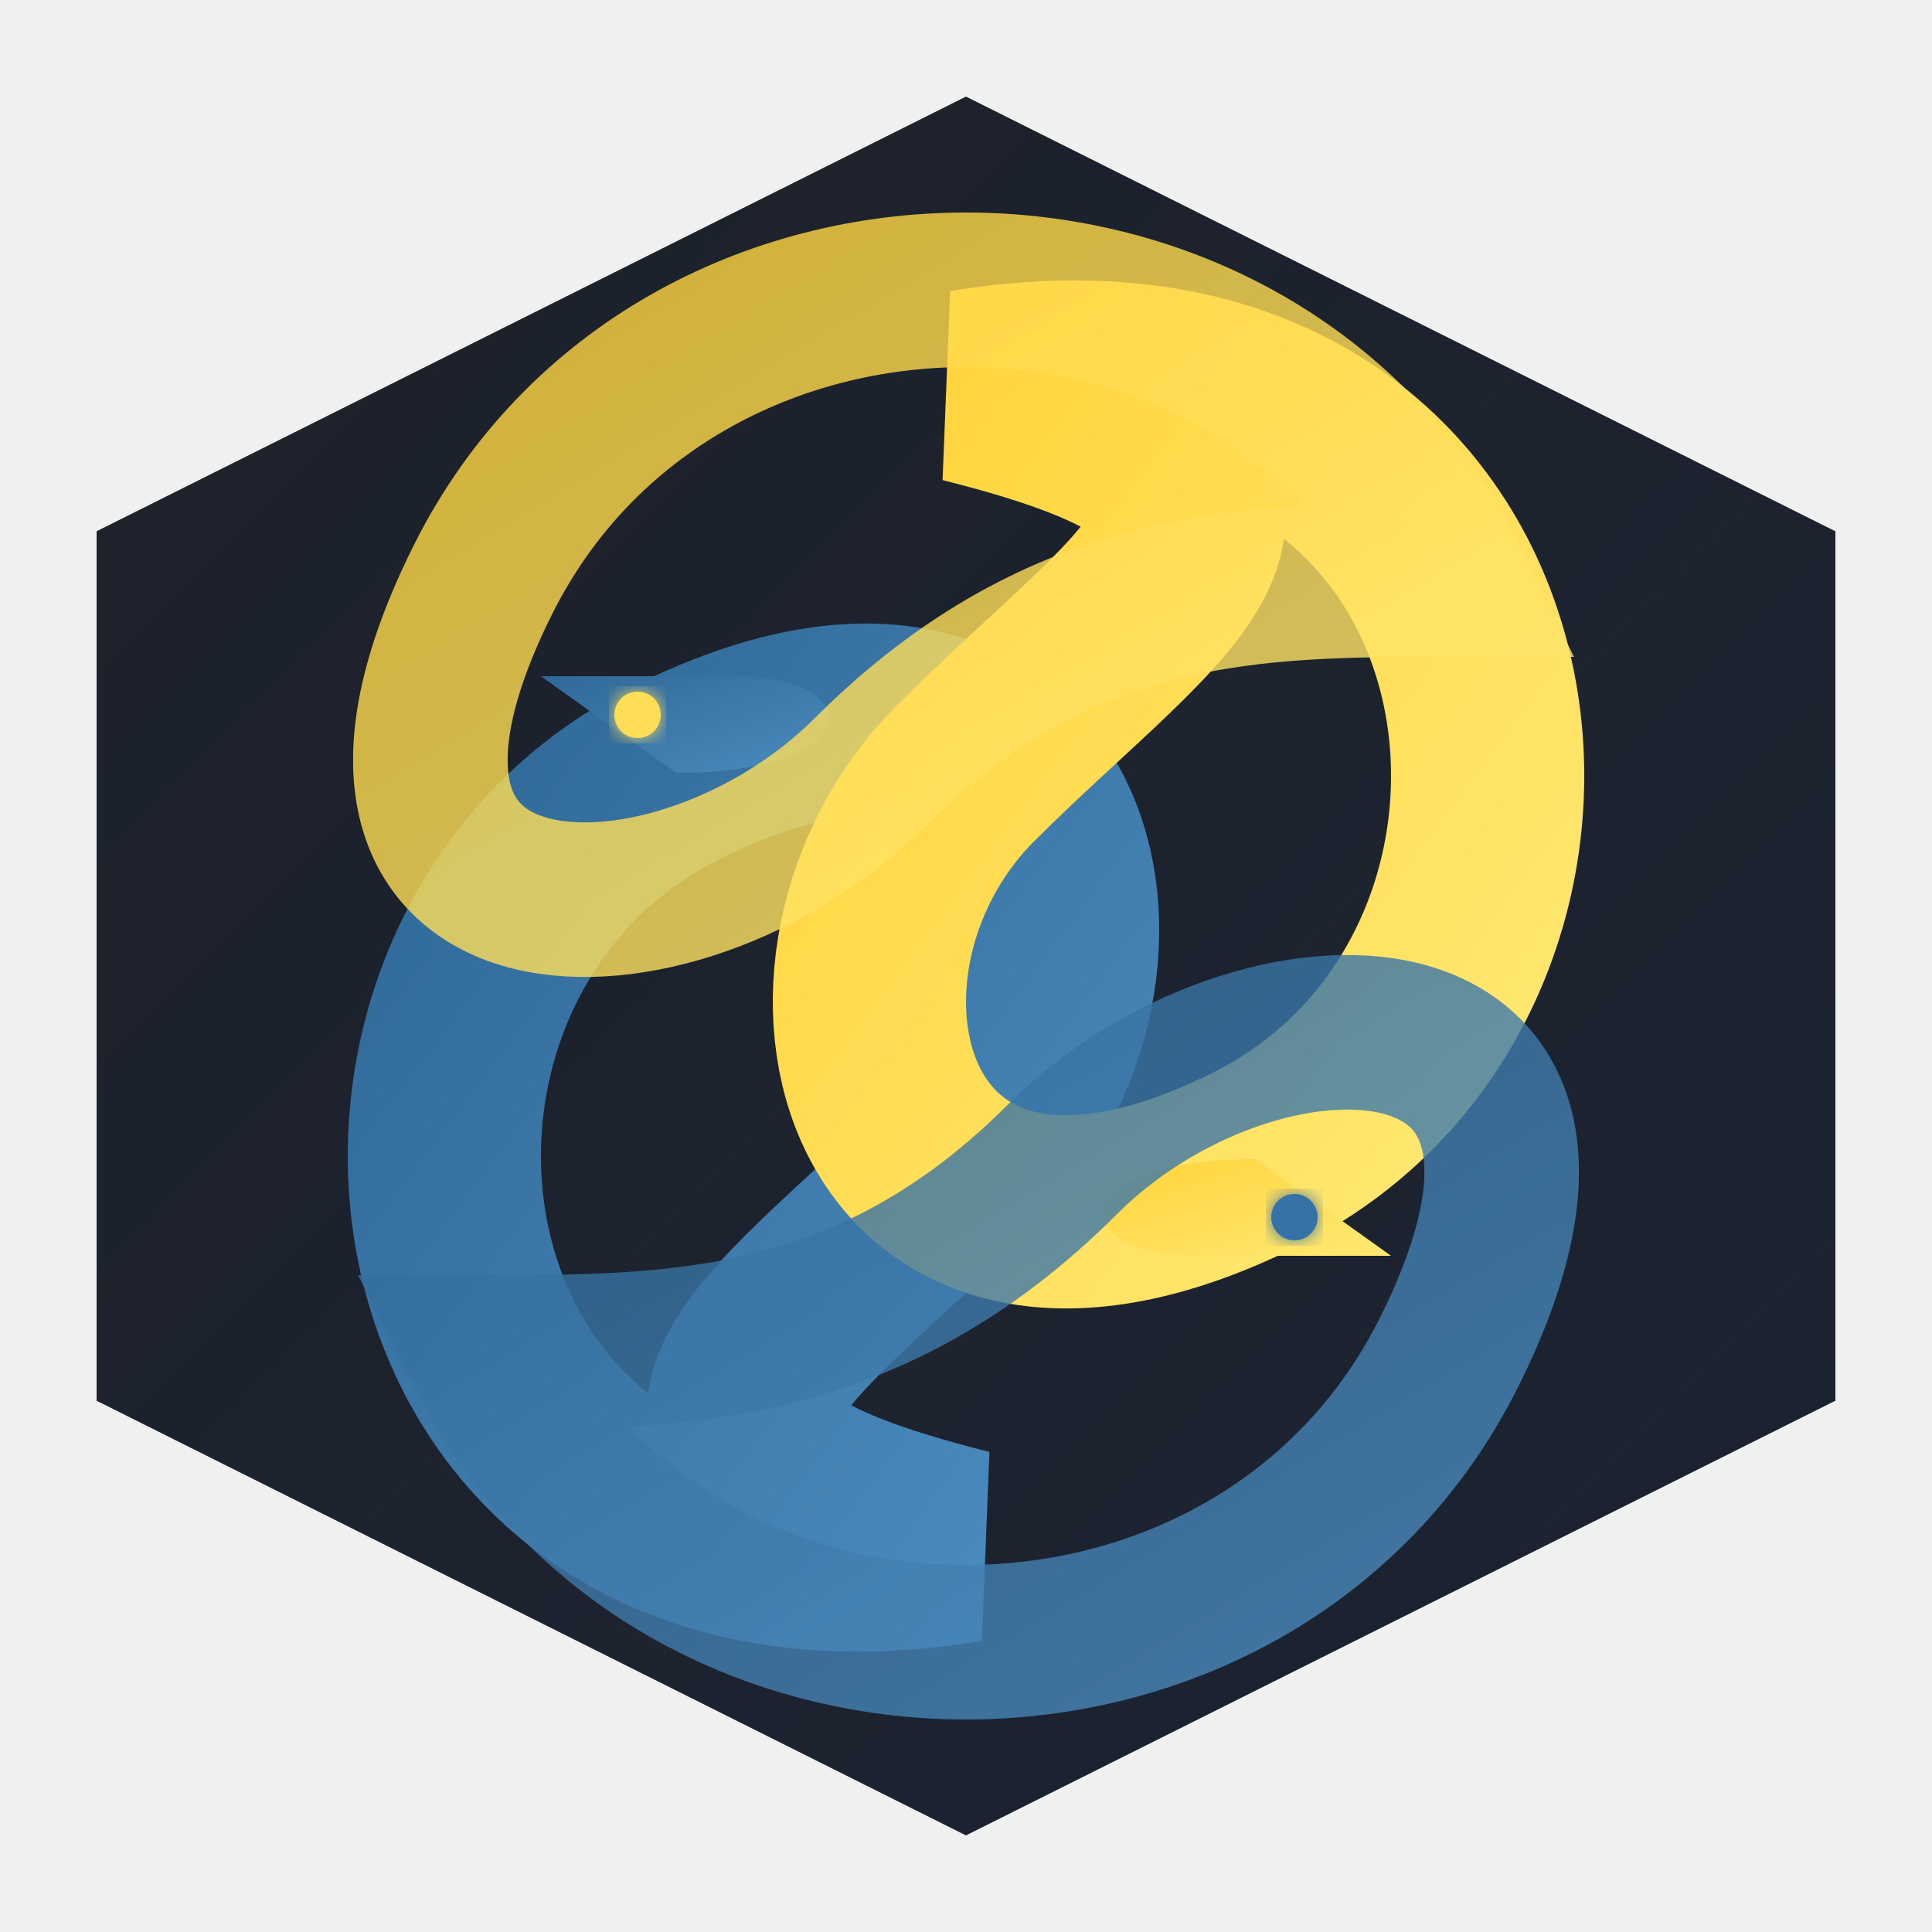
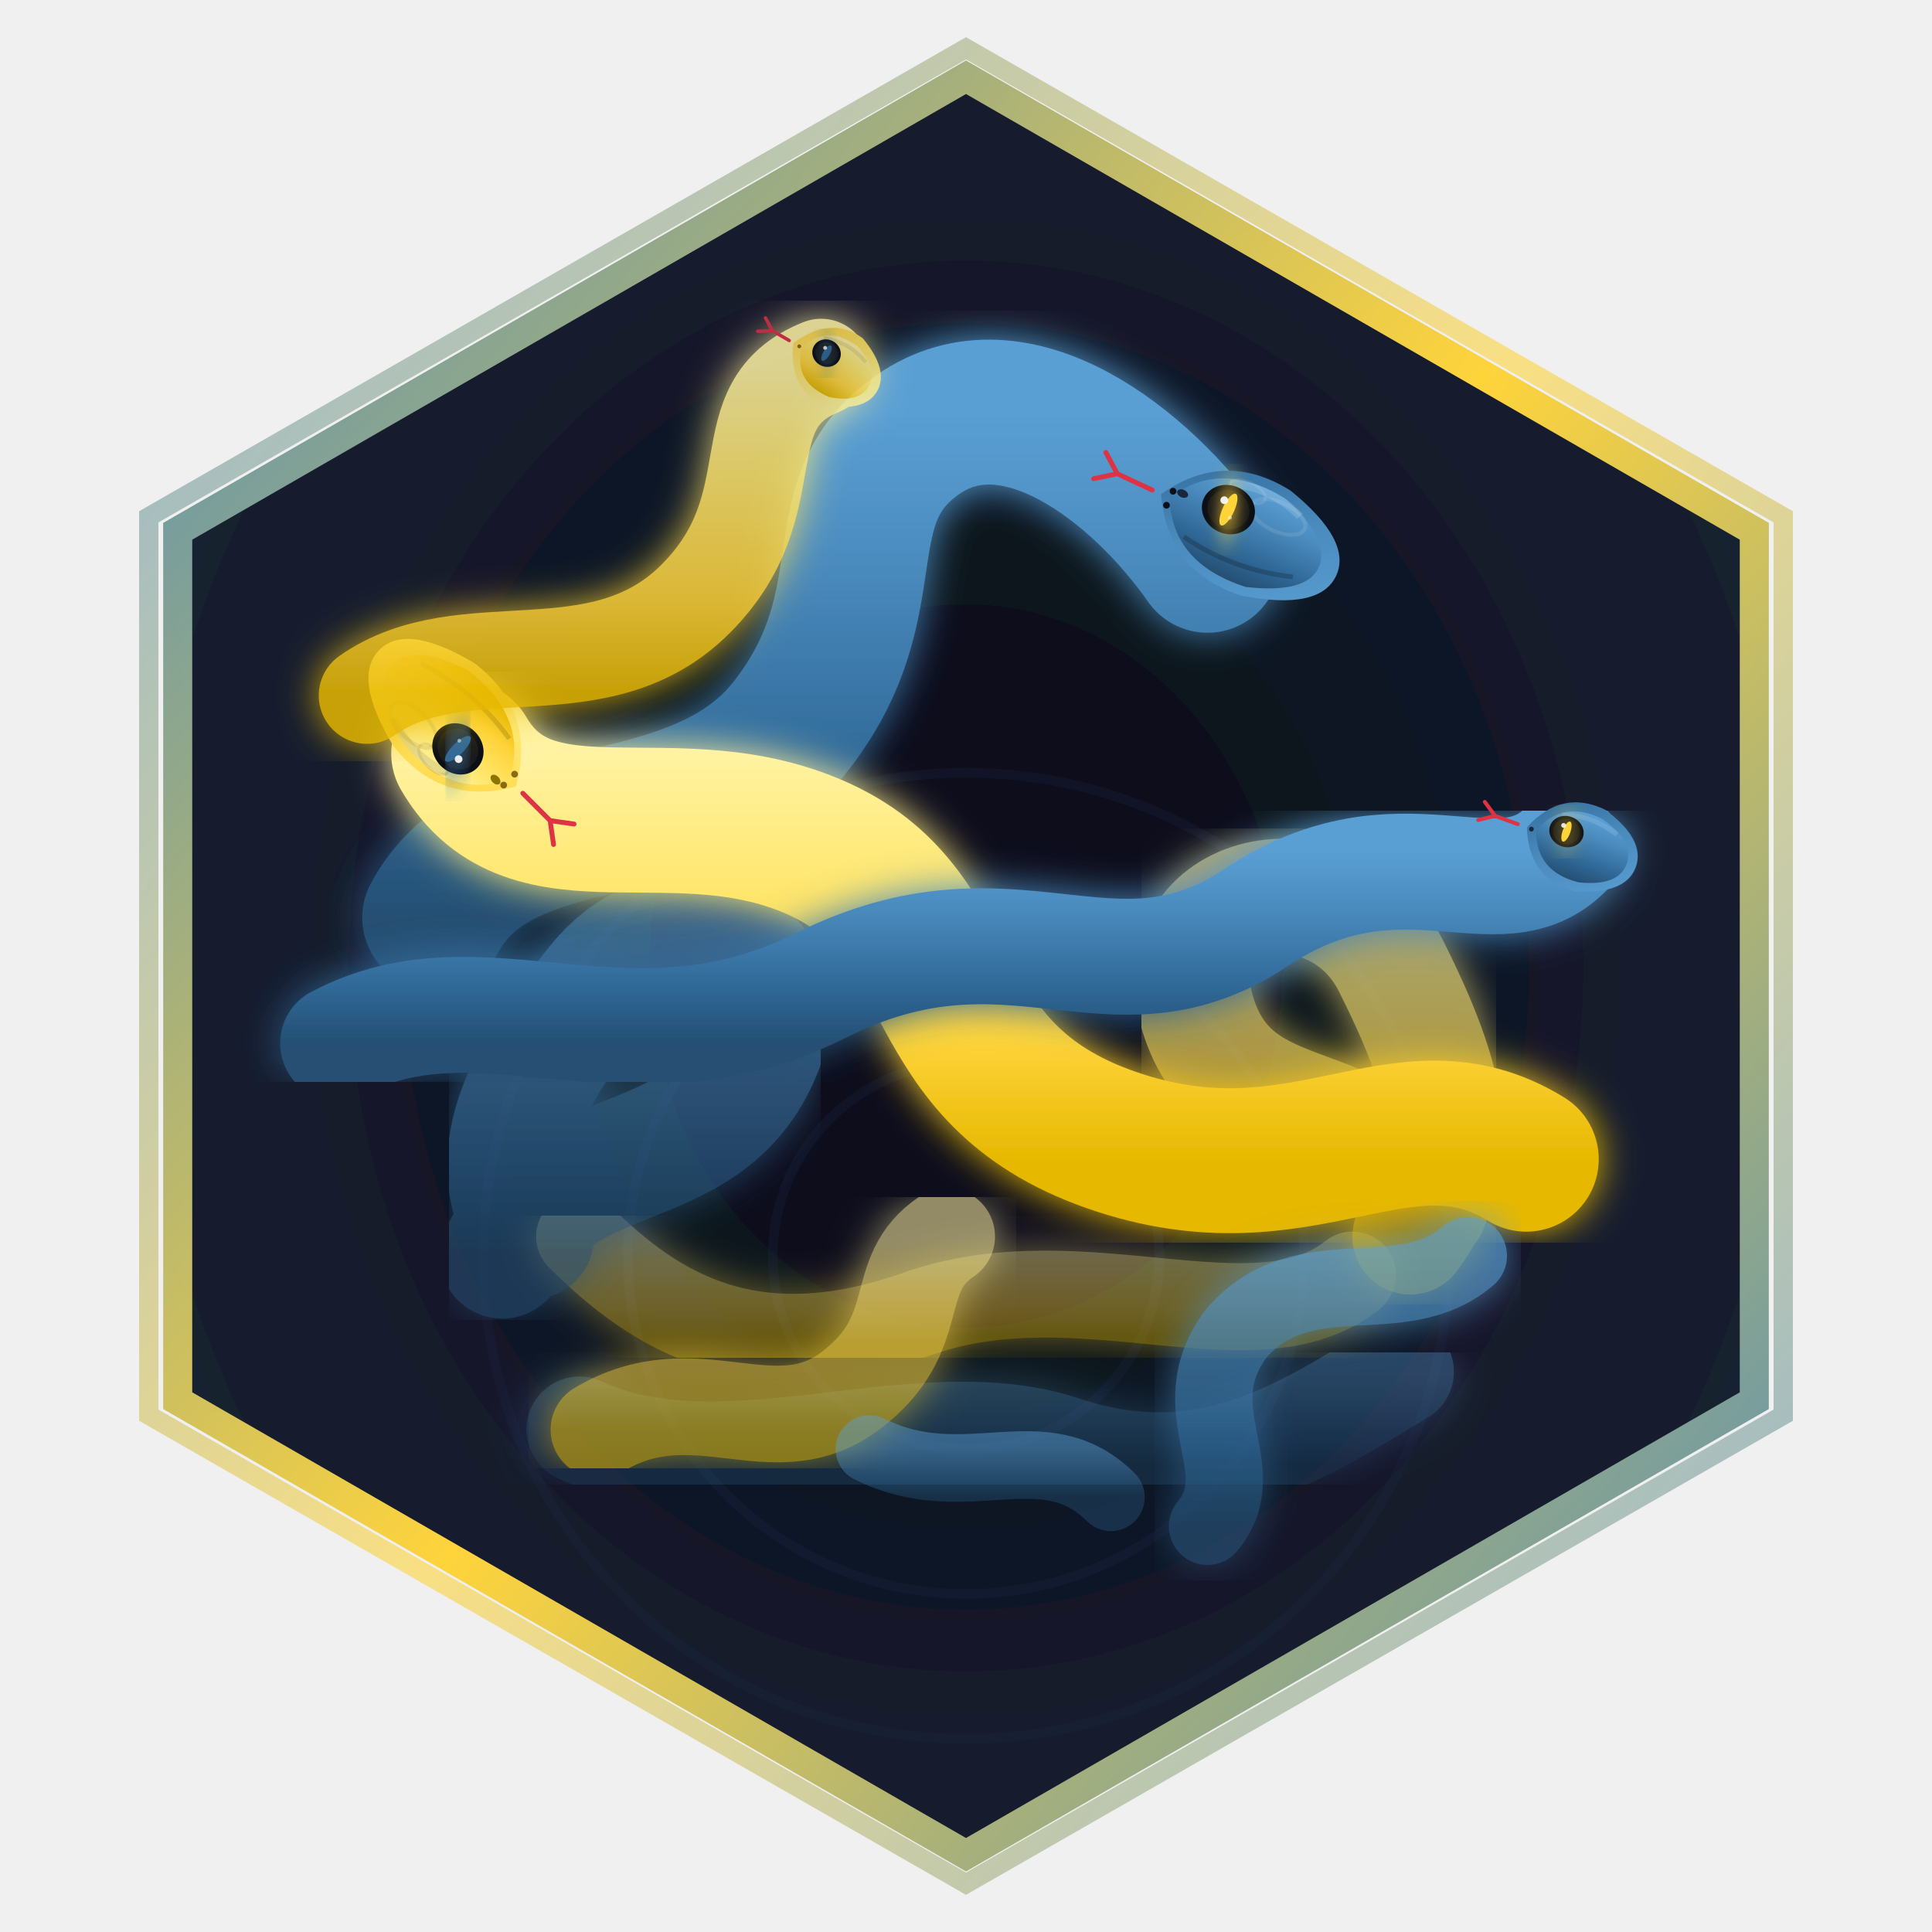
- <svg xmlns="http://www.w3.org/2000/svg" width="256px" height="256px" viewBox="0 0 100 100" version="1.1">
+ <svg xmlns="http://www.w3.org/2000/svg" width="200" height="200" viewBox="0 0 200 200">
  <defs>
    <linearGradient id="pythonBlue" x1="0%" y1="0%" x2="100%" y2="100%">
-       <stop offset="0%" style="stop-color:#306998; stop-opacity:1" />
-       <stop offset="100%" style="stop-color:#4b8bbe; stop-opacity:1" />
+       <stop offset="0%" stop-color="#306998" />
+       <stop offset="50%" stop-color="#4b8bbe" />
+       <stop offset="100%" stop-color="#5a9fd4" />
    </linearGradient>
    <linearGradient id="pythonYellow" x1="0%" y1="0%" x2="100%" y2="100%">
-       <stop offset="0%" style="stop-color:#ffd43b; stop-opacity:1" />
-       <stop offset="100%" style="stop-color:#ffe873; stop-opacity:1" />
+       <stop offset="0%" stop-color="#ffd43b" />
+       <stop offset="50%" stop-color="#ffe873" />
+       <stop offset="100%" stop-color="#fff3a3" />
    </linearGradient>
-     <linearGradient id="shadowGradient" x1="0%" y1="0%" x2="100%" y2="100%">
-       <stop offset="0%" style="stop-color:#1e1e1e; stop-opacity:0.3" />
-       <stop offset="100%" style="stop-color:#1e1e1e; stop-opacity:0" />
+     <radialGradient id="pitDepth" cx="50%" cy="50%" r="60%">
+       <stop offset="0%" stop-color="#0a0f1a" />
+       <stop offset="40%" stop-color="#0d121f" />
+       <stop offset="70%" stop-color="#141b2d" />
+       <stop offset="100%" stop-color="#1c2331" />
+     </radialGradient>
+     <linearGradient id="hexBorder" x1="0%" y1="0%" x2="100%" y2="100%">
+       <stop offset="0%" stop-color="#4b8bbe" />
+       <stop offset="50%" stop-color="#ffd43b" />
+       <stop offset="100%" stop-color="#4b8bbe" />
    </linearGradient>
-     <filter id="eyeGlow">
-       <feGaussianBlur stdDeviation="0.5" result="coloredBlur" />
+     <pattern id="snakeScales" patternUnits="userSpaceOnUse" width="6" height="5">
+       <ellipse cx="3" cy="2.5" rx="2.8" ry="2.2" fill="none" stroke="rgba(255,255,255,0.15)" stroke-width="0.4" />
+     </pattern>
+     <filter id="eyeGlow" x="-50%" y="-50%" width="200%" height="200%">
+       <feGaussianBlur stdDeviation="1.5" result="glow" />
      <feMerge>
-         <feMergeNode in="coloredBlur" />
+         <feMergeNode in="glow" />
+         <feMergeNode in="glow" />
        <feMergeNode in="SourceGraphic" />
      </feMerge>
    </filter>
+     <filter id="snakeGlow" x="-20%" y="-20%" width="140%" height="140%">
+       <feGaussianBlur stdDeviation="2" result="blur" />
+       <feMerge>
+         <feMergeNode in="blur" />
+         <feMergeNode in="SourceGraphic" />
+       </feMerge>
+     </filter>
+     <filter id="pitShadow" x="-10%" y="-10%" width="120%" height="120%">
+       <feGaussianBlur stdDeviation="4" result="shadow" />
+       <feOffset dx="0" dy="2" />
+       <feComposite in2="SourceAlpha" operator="arithmetic" k2="-1" k3="1" />
+       <feColorMatrix type="matrix" values="0 0 0 0 0  0 0 0 0 0  0 0 0 0 0  0 0 0 0.6 0" />
+       <feMerge>
+         <feMergeNode />
+         <feMergeNode in="SourceGraphic" />
+       </feMerge>
+     </filter>
+     <filter id="ambientLight">
+       <feSpecularLighting surfaceScale="3" specularConstant="0.8" specularExponent="25" lighting-color="#ffffff" result="specOut">
+         <fePointLight x="100" y="50" z="80" />
+       </feSpecularLighting>
+       <feComposite in="SourceGraphic" in2="specOut" operator="arithmetic" k1="0" k2="1" k3="0.3" k4="0" />
+     </filter>
+     <clipPath id="hexClip">
+       <polygon points="100,8 181.6,55 181.6,145 100,192 18.4,145 18.4,55" />
+     </clipPath>
+     <linearGradient id="blueSnakeBody" x1="0%" y1="0%" x2="0%" y2="100%">
+       <stop offset="0%" stop-color="#5a9fd4" />
+       <stop offset="30%" stop-color="#4b8bbe" />
+       <stop offset="70%" stop-color="#306998" />
+       <stop offset="100%" stop-color="#254f73" />
+     </linearGradient>
+     <linearGradient id="yellowSnakeBody" x1="0%" y1="0%" x2="0%" y2="100%">
+       <stop offset="0%" stop-color="#fff3a3" />
+       <stop offset="30%" stop-color="#ffe873" />
+       <stop offset="70%" stop-color="#ffd43b" />
+       <stop offset="100%" stop-color="#e6b800" />
+     </linearGradient>
+     <filter id="noiseTexture">
+       <feTurbulence type="fractalNoise" baseFrequency="0.8" numOctaves="4" result="noise" />
+       <feColorMatrix type="saturate" values="0" />
+       <feBlend in="SourceGraphic" in2="noise" mode="multiply" result="blended" />
+       <feComposite in="blended" in2="SourceAlpha" operator="in" />
+     </filter>
  </defs>
-   <polygon points="50,5 95,27.5 95,72.5 50,95 5,72.5 5,27.5" fill="#1c2331" />
-   <polygon points="50,5 95,27.5 95,72.5 50,95 5,72.5 5,27.5" fill="url(#shadowGradient)" />
-   <g transform="translate(0.0, 0.0)">
-     <g>
-       <path d="M 50,80 C 20,85 15,50 35,40 C 55,30 60,50 50,60 C 40,70 30,75 50,80 Z" fill="none" stroke="url(#pythonBlue)" stroke-width="10" stroke-linecap="round" />
-       <path d="M 35,40 L 28,35 L 38,35 C 45,35 45,40 35,40 Z" fill="url(#pythonBlue)" />
-       <circle cx="33" cy="37" r="1.2" fill="#ffdd57" filter="url(#eyeGlow)" />
+   <polygon points="100,5 184.6,53.5 184.6,146.5 100,195 15.4,146.5 15.4,53.5" fill="none" stroke="url(#hexBorder)" stroke-width="2" opacity="0.6" />
+   <polygon points="100,8 181.6,55 181.6,145 100,192 18.4,145 18.4,55" fill="url(#pitDepth)" stroke="url(#hexBorder)" stroke-width="3" filter="url(#pitShadow)" />
+   <g clip-path="url(#hexClip)" opacity="0.3">
+     <circle cx="100" cy="130" r="50" fill="none" stroke="#1a2540" stroke-width="1" />
+     <circle cx="100" cy="130" r="35" fill="none" stroke="#1a2540" stroke-width="1" />
+     <circle cx="100" cy="130" r="20" fill="none" stroke="#1a2540" stroke-width="1" />
+   </g>
+   <g clip-path="url(#hexClip)">
+     <g filter="url(#snakeGlow)" opacity="0.35">
+       <path d="M 60,148 C 75,155 95,145 110,150 C 125,155 135,148 145,142" fill="none" stroke="url(#blueSnakeBody)" stroke-width="11" stroke-linecap="round" />
+     </g>
+     <g filter="url(#snakeGlow)" opacity="0.4">
+       <path d="M 140,132 C 130,140 112,130 95,136 C 78,142 68,136 60,128" fill="none" stroke="url(#yellowSnakeBody)" stroke-width="9" stroke-linecap="round" />
+     </g>
+     <g filter="url(#snakeGlow)" opacity="0.6">
+       <path d="M 52,130 C 58,118 72,122 78,110 C 84,98 70,92 62,102 C 54,112 50,120 55,128" fill="none" stroke="url(#blueSnakeBody)" stroke-width="13" stroke-linecap="round" />
+     </g>
+     <g filter="url(#snakeGlow)" opacity="0.65">
+       <path d="M 148,125 C 142,112 128,118 124,105 C 120,92 138,88 144,100 C 150,112 152,120 146,128" fill="none" stroke="url(#yellowSnakeBody)" stroke-width="12" stroke-linecap="round" />
    </g>
    <g>
-       <path d="M 50,20 C 80,15 85,50 65,60 C 45,70 40,50 50,40 C 60,30 70,25 50,20 Z" fill="none" stroke="url(#pythonYellow)" stroke-width="10" stroke-linecap="round" />
-       <path d="M 65,60 L 72,65 L 62,65 C 55,65 55,60 65,60 Z" fill="url(#pythonYellow)" />
-       <circle cx="67" cy="63" r="1.2" fill="#3472a8" filter="url(#eyeGlow)" />
+       <path d="M 45,95             C 52,82 72,88 82,75             C 92,62 85,52 95,45            C 105,38 118,48 125,58" fill="none" stroke="url(#blueSnakeBody)" stroke-width="15" stroke-linecap="round" filter="url(#snakeGlow)" />
+       <g transform="translate(122, 52) rotate(25)">
+         <path d="M -2,0 Q 2,-7 10,-6 Q 18,-4 18,0 Q 18,4 10,6 Q 2,7 -2,0 Z" fill="url(#pythonBlue)" />
+         <path d="M -1,0 Q 2,-6 10,-5 Q 16,-3 16,0 Q 16,3 10,5 Q 2,6 -1,0 Z" fill="url(#blueSnakeBody)" />
+         <path d="M 4,-4 Q 8,-5.5 12,-4" fill="none" stroke="rgba(255,255,255,0.15)" stroke-width="0.8" />
+         <ellipse cx="10" cy="-3" rx="3" ry="1.5" fill="none" stroke="rgba(255,255,255,0.1)" stroke-width="0.4" />
+         <ellipse cx="6" cy="-4" rx="2" ry="1" fill="none" stroke="rgba(255,255,255,0.1)" stroke-width="0.3" />
+         <ellipse cx="5" cy="-1.5" rx="2.8" ry="2.5" fill="#0a0e15" />
+         <ellipse cx="5" cy="-1.5" rx="2.2" ry="2" fill="#1a1a1a" />
+         <ellipse cx="5" cy="-1.5" rx="0.6" ry="1.8" fill="#ffd43b" filter="url(#eyeGlow)" />
+         <circle cx="4.2" cy="-2.2" r="0.4" fill="#ffffff" opacity="0.9" />
+         <circle cx="5.5" cy="-0.8" r="0.2" fill="#ffffff" opacity="0.5" />
+         <ellipse cx="0" cy="-1" rx="0.6" ry="0.4" fill="#1a2540" />
+         <circle cx="-1" cy="-0.8" r="0.35" fill="#0a0f1a" />
+         <circle cx="-1" cy="0.8" r="0.35" fill="#0a0f1a" />
+         <path d="M 2,3 Q 8,4 14,2" fill="none" stroke="rgba(0,0,0,0.2)" stroke-width="0.5" />
+         <path d="M -3,0 L -7,0 L -9,-1.5 M -7,0 L -9,1.5" stroke="#dd3344" stroke-width="0.5" stroke-linecap="round" fill="none" />
+       </g>
    </g>
    <g>
-       <path d="M 25,70 C 35,90 65,90 75,70 C 85,50 65,50 55,60 C 45,70 35,70 25,70 Z" fill="none" stroke="url(#pythonBlue)" stroke-width="8" stroke-linecap="round" opacity="0.8" />
+       <path d="M 158,120             C 145,112 135,125 115,118            C 95,111 100,95 85,88            C 70,81 55,90 48,78" fill="none" stroke="url(#yellowSnakeBody)" stroke-width="15" stroke-linecap="round" filter="url(#snakeGlow)" />
+       <g transform="translate(52, 80) rotate(-135)">
+         <path d="M -2,0 Q 2,-7 10,-6 Q 18,-4 18,0 Q 18,4 10,6 Q 2,7 -2,0 Z" fill="url(#pythonYellow)" />
+         <path d="M -1,0 Q 2,-6 10,-5 Q 16,-3 16,0 Q 16,3 10,5 Q 2,6 -1,0 Z" fill="url(#yellowSnakeBody)" />
+         <path d="M 4,-4 Q 8,-5.5 12,-4" fill="none" stroke="rgba(0,0,0,0.1)" stroke-width="0.8" />
+         <ellipse cx="10" cy="-3" rx="3" ry="1.5" fill="none" stroke="rgba(0,0,0,0.08)" stroke-width="0.4" />
+         <ellipse cx="6" cy="-4" rx="2" ry="1" fill="none" stroke="rgba(0,0,0,0.08)" stroke-width="0.3" />
+         <ellipse cx="5" cy="-1.5" rx="2.8" ry="2.5" fill="#0a0e15" />
+         <ellipse cx="5" cy="-1.5" rx="2.2" ry="2" fill="#1a1a1a" />
+         <ellipse cx="5" cy="-1.5" rx="0.6" ry="1.8" fill="#306998" filter="url(#eyeGlow)" />
+         <circle cx="4.2" cy="-2.2" r="0.4" fill="#ffffff" opacity="0.9" />
+         <circle cx="5.5" cy="-0.8" r="0.2" fill="#ffffff" opacity="0.5" />
+         <ellipse cx="0" cy="-1" rx="0.6" ry="0.4" fill="#8b7500" />
+         <circle cx="-1" cy="-0.8" r="0.35" fill="#8b6914" />
+         <circle cx="-1" cy="0.8" r="0.35" fill="#8b6914" />
+         <path d="M 2,3 Q 8,4 14,2" fill="none" stroke="rgba(0,0,0,0.15)" stroke-width="0.5" />
+         <path d="M -3,0 L -7,0 L -9,-1.5 M -7,0 L -9,1.5" stroke="#dd3344" stroke-width="0.5" stroke-linecap="round" fill="none" />
+       </g>
    </g>
    <g>
-       <path d="M 75,30 C 65,10 35,10 25,30 C 15,50 35,50 45,40 C 55,30 65,30 75,30 Z" fill="none" stroke="url(#pythonYellow)" stroke-width="8" stroke-linecap="round" opacity="0.8" />
+       <path d="M 35,108             C 50,100 65,112 85,102            C 105,92 115,105 130,95            C 145,85 155,95 162,88" fill="none" stroke="url(#blueSnakeBody)" stroke-width="12" stroke-linecap="round" filter="url(#snakeGlow)" />
+       <g transform="translate(159, 86) rotate(20)">
+         <path d="M -1,0 Q 1,-5 6,-4.5 Q 11,-3 11,0 Q 11,3 6,4.5 Q 1,5 -1,0 Z" fill="url(#pythonBlue)" />
+         <path d="M 0,0 Q 1.5,-4 6,-3.5 Q 10,-2.5 10,0 Q 10,2.5 6,3.5 Q 1.5,4 0,0 Z" fill="url(#blueSnakeBody)" />
+         <path d="M 2,-2.5 Q 5,-3.5 8,-2.5" fill="none" stroke="rgba(255,255,255,0.12)" stroke-width="0.5" />
+         <ellipse cx="3" cy="-1" rx="1.8" ry="1.6" fill="#0a0e15" />
+         <ellipse cx="3" cy="-1" rx="1.4" ry="1.3" fill="#1a1a1a" />
+         <ellipse cx="3" cy="-1" rx="0.4" ry="1.1" fill="#ffd43b" filter="url(#eyeGlow)" />
+         <circle cx="2.5" cy="-1.5" r="0.25" fill="#ffffff" opacity="0.85" />
+         <circle cx="-0.5" cy="0" r="0.25" fill="#1a2540" />
+         <path d="M -2,0 L -4.5,0 L -6,-1 M -4.5,0 L -6,1" stroke="#dd3344" stroke-width="0.4" stroke-linecap="round" fill="none" />
+       </g>
+     </g>
+     <g opacity="0.85">
+       <path d="M 38,72 C 48,65 62,72 72,62 C 82,52 75,42 85,38" fill="none" stroke="url(#yellowSnakeBody)" stroke-width="10" stroke-linecap="round" filter="url(#snakeGlow)" />
+       <g transform="translate(83, 36) rotate(30)">
+         <path d="M -1,0 Q 1,-4.5 5,-4 Q 9,-2.5 9,0 Q 9,2.5 5,4 Q 1,4.5 -1,0 Z" fill="url(#pythonYellow)" />
+         <path d="M 0,0 Q 1,-3.5 5,-3 Q 8,-2 8,0 Q 8,2 5,3 Q 1,3.5 0,0 Z" fill="url(#yellowSnakeBody)" />
+         <path d="M 1.5,-2 Q 4,-3 6.5,-2" fill="none" stroke="rgba(0,0,0,0.08)" stroke-width="0.4" />
+         <ellipse cx="2.5" cy="-0.8" rx="1.5" ry="1.4" fill="#0a0e15" />
+         <ellipse cx="2.5" cy="-0.8" rx="1.2" ry="1.1" fill="#1a1a1a" />
+         <ellipse cx="2.5" cy="-0.8" rx="0.35" ry="0.9" fill="#306998" filter="url(#eyeGlow)" />
+         <circle cx="2.1" cy="-1.2" r="0.2" fill="#ffffff" opacity="0.85" />
+         <circle cx="-0.3" cy="0" r="0.2" fill="#8b6914" />
+         <path d="M -1.5,0 L -3.5,0 L -4.8,-0.8 M -3.5,0 L -4.8,0.8" stroke="#dd3344" stroke-width="0.35" stroke-linecap="round" fill="none" />
+       </g>
+     </g>
+     <g opacity="0.7">
+       <path d="M 152,130 C 145,136 135,130 128,138 C 122,146 130,152 125,158" fill="none" stroke="url(#blueSnakeBody)" stroke-width="8" stroke-linecap="round" filter="url(#snakeGlow)" />
+     </g>
+     <g opacity="0.55">
+       <path d="M 62,148 C 72,142 80,150 88,144 C 96,138 92,132 98,128" fill="none" stroke="url(#yellowSnakeBody)" stroke-width="10" stroke-linecap="round" filter="url(#snakeGlow)" />
+     </g>
+     <g opacity="0.45">
+       <path d="M 115,155 C 108,148 100,155 90,150" fill="none" stroke="url(#blueSnakeBody)" stroke-width="7" stroke-linecap="round" />
    </g>
  </g>
+   <polygon points="100,8 181.6,55 181.6,145 100,192 18.4,145 18.4,55" fill="none" stroke="url(#hexBorder)" stroke-width="1.5" opacity="0.4" />
</svg>
